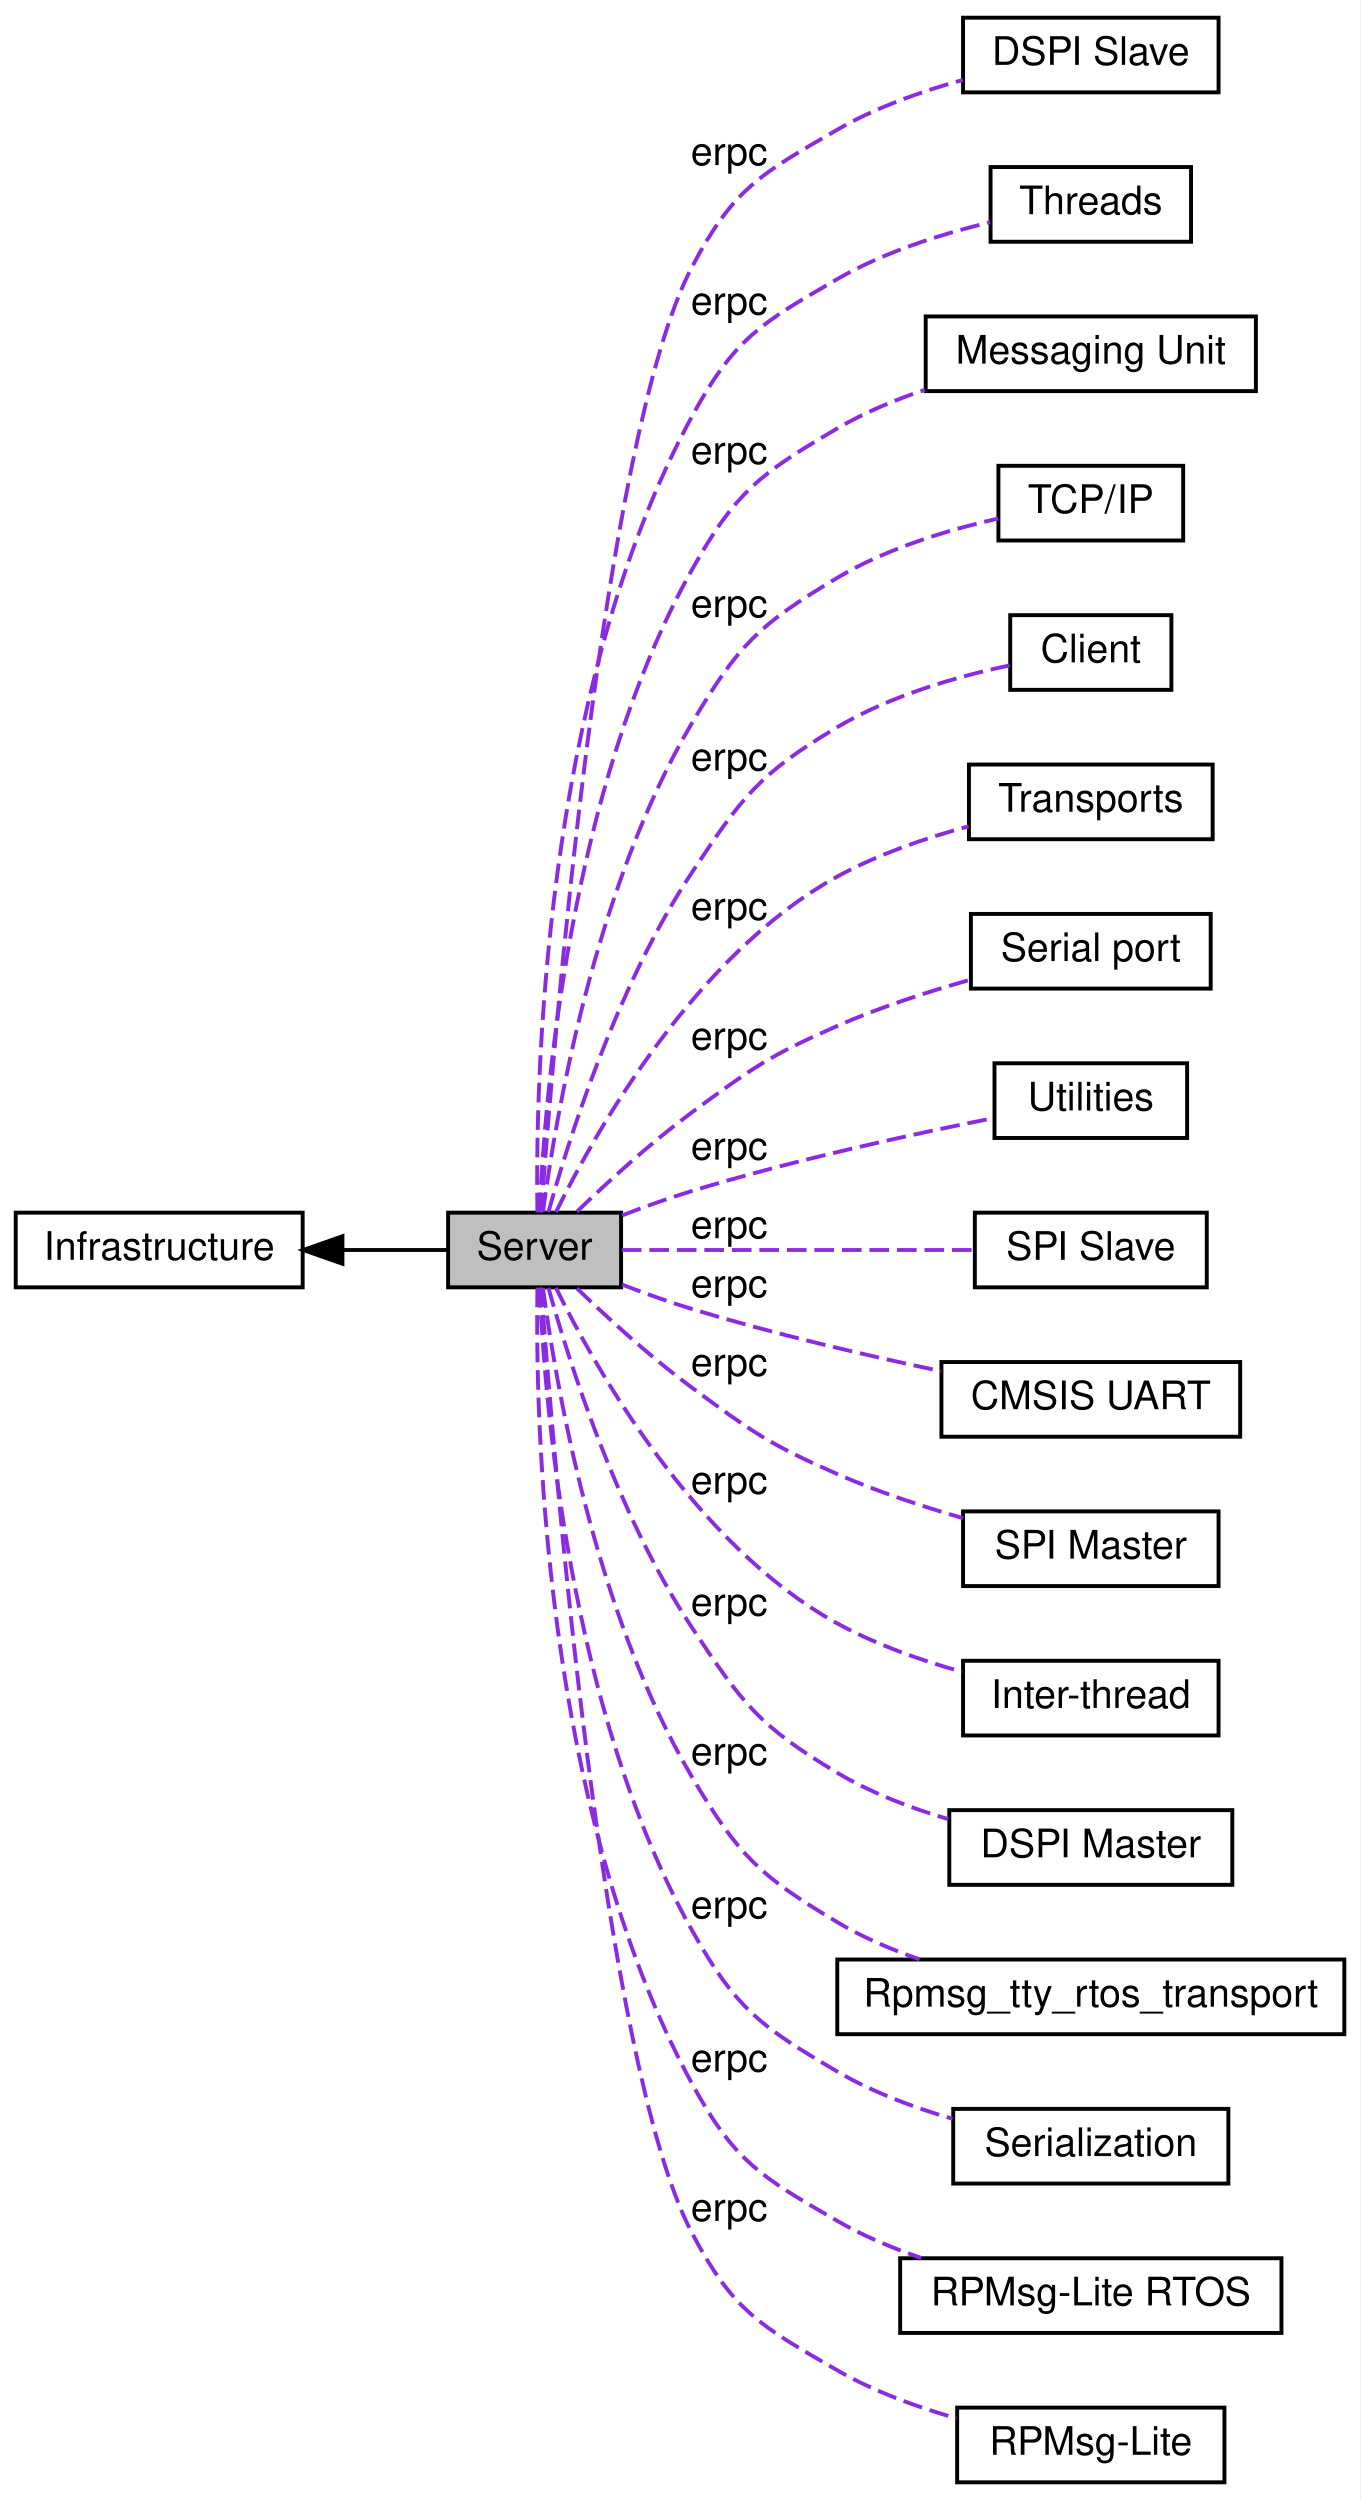
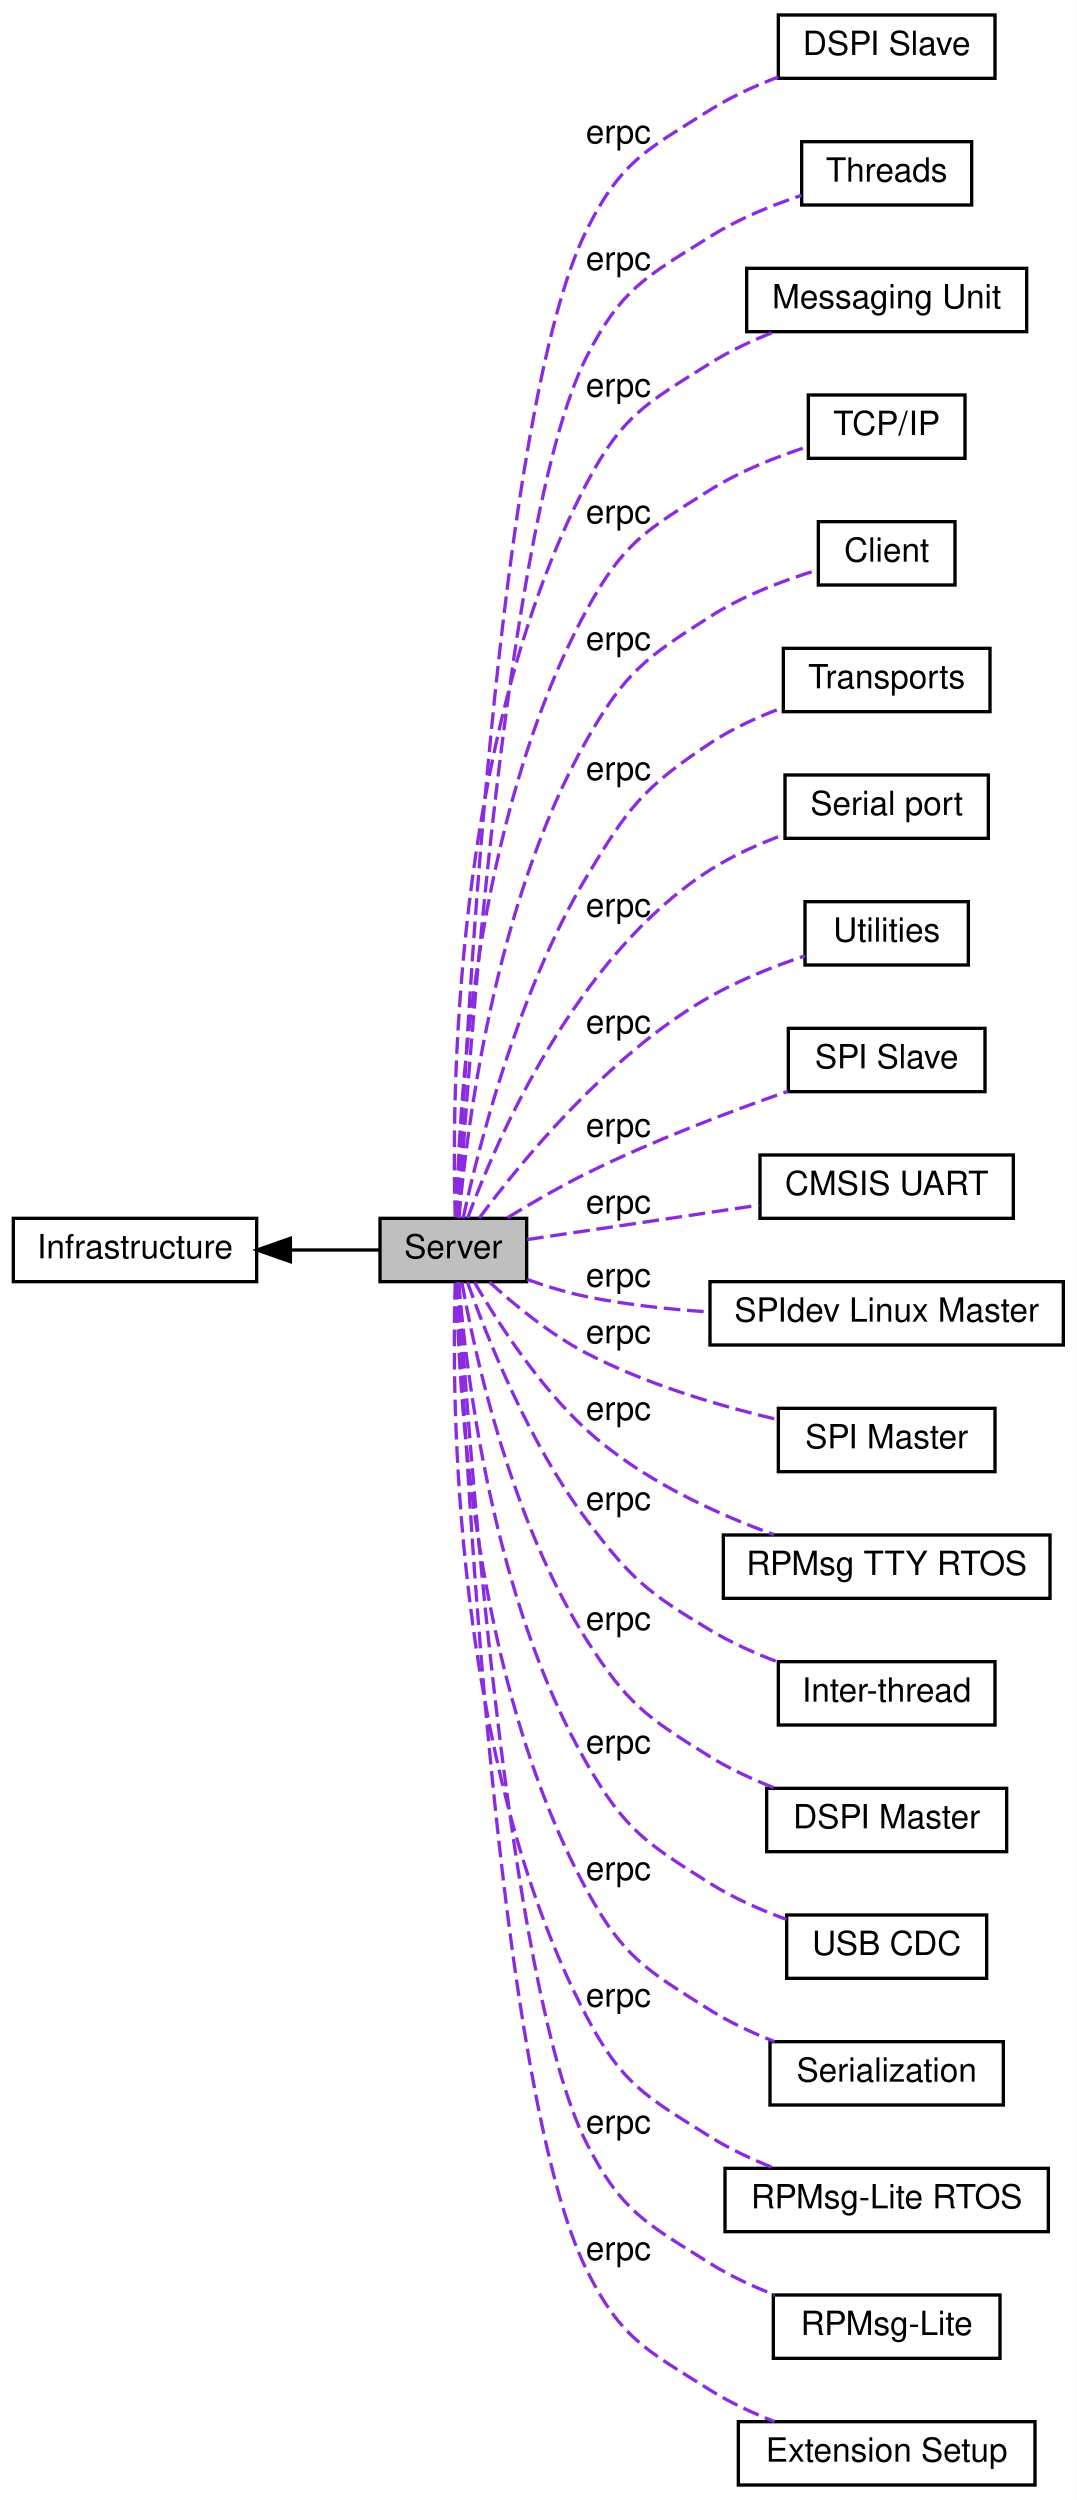
- <svg xmlns="http://www.w3.org/2000/svg" xmlns:xlink="http://www.w3.org/1999/xlink" width="346pt" height="636pt" viewBox="0.00 0.00 346.00 636.00">
-   <g id="graph0" class="graph" transform="scale(1 1) rotate(0) translate(4 632)">
-     <polygon fill="white" stroke="none" points="-4,4 -4,-632 342,-632 342,4 -4,4" />
+ <svg xmlns="http://www.w3.org/2000/svg" xmlns:xlink="http://www.w3.org/1999/xlink" width="323pt" height="750pt" viewBox="0.00 0.00 323.00 750.00">
+   <g id="graph0" class="graph" transform="scale(1 1) rotate(0) translate(4 746)">
+     <polygon fill="white" stroke="none" points="-4,4 -4,-746 319,-746 319,4 -4,4" />
    <g id="node1" class="node">
      <g id="a_node1">
        <a xlink:href="group__dspi__slave__transport.html" target="_top" xlink:title="Kinetis SDK DSPI slave driver transport. ">
-           <polygon fill="white" stroke="black" points="241,-608.5 241,-627.5 306,-627.5 306,-608.5 241,-608.5" />
-           <text text-anchor="middle" x="273.5" y="-615.5" font-family="Helvetica,sans-Serif" font-size="10.00">DSPI Slave</text>
+           <polygon fill="white" stroke="black" points="229.5,-722.5 229.5,-741.5 294.5,-741.5 294.5,-722.5 229.5,-722.5" />
+           <text text-anchor="middle" x="262" y="-729.5" font-family="Helvetica,sans-Serif" font-size="10.00">DSPI Slave</text>
        </a>
      </g>
    </g>
    <g id="node2" class="node">
      <g id="a_node2">
        <a xlink:href="group__port__threads.html" target="_top" xlink:title="Threading model. ">
-           <polygon fill="white" stroke="black" points="248,-570.5 248,-589.5 299,-589.5 299,-570.5 248,-570.5" />
-           <text text-anchor="middle" x="273.5" y="-577.5" font-family="Helvetica,sans-Serif" font-size="10.00">Threads</text>
+           <polygon fill="white" stroke="black" points="236.5,-684.5 236.5,-703.5 287.5,-703.5 287.5,-684.5 236.5,-684.5" />
+           <text text-anchor="middle" x="262" y="-691.5" font-family="Helvetica,sans-Serif" font-size="10.00">Threads</text>
        </a>
      </g>
    </g>
    <g id="node3" class="node">
      <g id="a_node3">
        <a xlink:href="group__mu__transport.html" target="_top" xlink:title="Messaging Unit transport. ">
-           <polygon fill="white" stroke="black" points="231.5,-532.5 231.5,-551.5 315.5,-551.5 315.5,-532.5 231.5,-532.5" />
-           <text text-anchor="middle" x="273.5" y="-539.5" font-family="Helvetica,sans-Serif" font-size="10.00">Messaging Unit</text>
+           <polygon fill="white" stroke="black" points="220,-646.5 220,-665.5 304,-665.5 304,-646.5 220,-646.5" />
+           <text text-anchor="middle" x="262" y="-653.5" font-family="Helvetica,sans-Serif" font-size="10.00">Messaging Unit</text>
        </a>
      </g>
    </g>
    <g id="node4" class="node">
      <g id="a_node4">
        <a xlink:href="group__tcp__transport.html" target="_top" xlink:title="Simple TCP/IP transport. ">
-           <polygon fill="white" stroke="black" points="250,-494.5 250,-513.5 297,-513.5 297,-494.5 250,-494.5" />
-           <text text-anchor="middle" x="273.5" y="-501.5" font-family="Helvetica,sans-Serif" font-size="10.00">TCP/IP</text>
+           <polygon fill="white" stroke="black" points="238.5,-608.5 238.5,-627.5 285.5,-627.5 285.5,-608.5 238.5,-608.5" />
+           <text text-anchor="middle" x="262" y="-615.5" font-family="Helvetica,sans-Serif" font-size="10.00">TCP/IP</text>
        </a>
      </g>
    </g>
    <g id="node5" class="node">
      <g id="a_node5">
        <a xlink:href="group__infra.html" target="_top" xlink:title="C++ core. ">
-           <polygon fill="white" stroke="black" points="0,-304.5 0,-323.5 73,-323.5 73,-304.5 0,-304.5" />
-           <text text-anchor="middle" x="36.5" y="-311.5" font-family="Helvetica,sans-Serif" font-size="10.00">Infrastructure</text>
-         </a>
-       </g>
-     </g>
-     <g id="node13" class="node">
-       <polygon fill="#bfbfbf" stroke="black" points="110,-304.5 110,-323.5 154,-323.5 154,-304.5 110,-304.5" />
-       <text text-anchor="middle" x="132" y="-311.5" font-family="Helvetica,sans-Serif" font-size="10.00">Server</text>
+           <polygon fill="white" stroke="black" points="0,-361.5 0,-380.5 73,-380.5 73,-361.5 0,-361.5" />
+           <text text-anchor="middle" x="36.5" y="-368.5" font-family="Helvetica,sans-Serif" font-size="10.00">Infrastructure</text>
+         </a>
+       </g>
+     </g>
+     <g id="node15" class="node">
+       <polygon fill="#bfbfbf" stroke="black" points="110,-361.5 110,-380.5 154,-380.5 154,-361.5 110,-361.5" />
+       <text text-anchor="middle" x="132" y="-368.5" font-family="Helvetica,sans-Serif" font-size="10.00">Server</text>
    </g>
    <g id="edge1" class="edge">
-       <path fill="none" stroke="black" d="M83.149,-314C92.482,-314 101.873,-314 109.835,-314" />
-       <polygon fill="black" stroke="black" points="83.115,-310.5 73.115,-314 83.115,-317.5 83.115,-310.5" />
+       <path fill="none" stroke="black" d="M83.149,-371C92.482,-371 101.873,-371 109.835,-371" />
+       <polygon fill="black" stroke="black" points="83.115,-367.5 73.115,-371 83.115,-374.5 83.115,-367.5" />
    </g>
    <g id="node6" class="node">
      <g id="a_node6">
        <a xlink:href="group__infra__client.html" target="_top" xlink:title="Client classes. ">
-           <polygon fill="white" stroke="black" points="253,-456.5 253,-475.5 294,-475.5 294,-456.5 253,-456.5" />
-           <text text-anchor="middle" x="273.5" y="-463.5" font-family="Helvetica,sans-Serif" font-size="10.00">Client</text>
+           <polygon fill="white" stroke="black" points="241.5,-570.5 241.5,-589.5 282.5,-589.5 282.5,-570.5 241.5,-570.5" />
+           <text text-anchor="middle" x="262" y="-577.5" font-family="Helvetica,sans-Serif" font-size="10.00">Client</text>
        </a>
      </g>
    </g>
    <g id="node7" class="node">
      <g id="a_node7">
        <a xlink:href="group__infra__transport.html" target="_top" xlink:title="Superclasses for building transports. ">
-           <polygon fill="white" stroke="black" points="242.5,-418.5 242.5,-437.5 304.5,-437.5 304.5,-418.5 242.5,-418.5" />
-           <text text-anchor="middle" x="273.5" y="-425.5" font-family="Helvetica,sans-Serif" font-size="10.00">Transports</text>
+           <polygon fill="white" stroke="black" points="231,-532.5 231,-551.5 293,-551.5 293,-532.5 231,-532.5" />
+           <text text-anchor="middle" x="262" y="-539.5" font-family="Helvetica,sans-Serif" font-size="10.00">Transports</text>
        </a>
      </g>
    </g>
    <g id="node8" class="node">
      <g id="a_node8">
        <a xlink:href="group__serial__transport.html" target="_top" xlink:title="POSIX and Win32 serial port transport. ">
-           <polygon fill="white" stroke="black" points="243,-380.5 243,-399.5 304,-399.5 304,-380.5 243,-380.5" />
-           <text text-anchor="middle" x="273.5" y="-387.5" font-family="Helvetica,sans-Serif" font-size="10.00">Serial port</text>
+           <polygon fill="white" stroke="black" points="231.5,-494.5 231.5,-513.5 292.5,-513.5 292.5,-494.5 231.5,-494.5" />
+           <text text-anchor="middle" x="262" y="-501.5" font-family="Helvetica,sans-Serif" font-size="10.00">Serial port</text>
        </a>
      </g>
    </g>
    <g id="node9" class="node">
      <g id="a_node9">
        <a xlink:href="group__infra__utility.html" target="_top" xlink:title="Utility code used by the infrastructure. ">
-           <polygon fill="white" stroke="black" points="249,-342.5 249,-361.5 298,-361.5 298,-342.5 249,-342.5" />
-           <text text-anchor="middle" x="273.5" y="-349.5" font-family="Helvetica,sans-Serif" font-size="10.00">Utilities</text>
+           <polygon fill="white" stroke="black" points="237.5,-456.5 237.5,-475.5 286.5,-475.5 286.5,-456.5 237.5,-456.5" />
+           <text text-anchor="middle" x="262" y="-463.5" font-family="Helvetica,sans-Serif" font-size="10.00">Utilities</text>
        </a>
      </g>
    </g>
    <g id="node10" class="node">
      <g id="a_node10">
        <a xlink:href="group__spi__slave__transport.html" target="_top" xlink:title="Kinetis SDK SPI slave driver transport. ">
-           <polygon fill="white" stroke="black" points="244,-304.5 244,-323.5 303,-323.5 303,-304.5 244,-304.5" />
-           <text text-anchor="middle" x="273.5" y="-311.5" font-family="Helvetica,sans-Serif" font-size="10.00">SPI Slave</text>
+           <polygon fill="white" stroke="black" points="232.5,-418.5 232.5,-437.5 291.5,-437.5 291.5,-418.5 232.5,-418.5" />
+           <text text-anchor="middle" x="262" y="-425.5" font-family="Helvetica,sans-Serif" font-size="10.00">SPI Slave</text>
        </a>
      </g>
    </g>
    <g id="node11" class="node">
      <g id="a_node11">
        <a xlink:href="group__uart__transport.html" target="_top" xlink:title="CMSIS UART driver transport. ">
-           <polygon fill="white" stroke="black" points="235.5,-266.5 235.5,-285.5 311.5,-285.5 311.5,-266.5 235.5,-266.5" />
-           <text text-anchor="middle" x="273.5" y="-273.5" font-family="Helvetica,sans-Serif" font-size="10.00">CMSIS UART</text>
+           <polygon fill="white" stroke="black" points="224,-380.5 224,-399.5 300,-399.5 300,-380.5 224,-380.5" />
+           <text text-anchor="middle" x="262" y="-387.5" font-family="Helvetica,sans-Serif" font-size="10.00">CMSIS UART</text>
        </a>
      </g>
    </g>
    <g id="node12" class="node">
      <g id="a_node12">
+         <a xlink:href="group__spidev__master__transport.html" target="_top" xlink:title="SPIdev Linux transport. ">
+           <polygon fill="white" stroke="black" points="209,-342.5 209,-361.5 315,-361.5 315,-342.5 209,-342.5" />
+           <text text-anchor="middle" x="262" y="-349.5" font-family="Helvetica,sans-Serif" font-size="10.00">SPIdev Linux Master</text>
+         </a>
+       </g>
+     </g>
+     <g id="node13" class="node">
+       <g id="a_node13">
        <a xlink:href="group__spi__master__transport.html" target="_top" xlink:title="Kinetis SDK SPI master driver transport. ">
-           <polygon fill="white" stroke="black" points="241,-228.5 241,-247.5 306,-247.5 306,-228.5 241,-228.5" />
-           <text text-anchor="middle" x="273.5" y="-235.5" font-family="Helvetica,sans-Serif" font-size="10.00">SPI Master</text>
-         </a>
-       </g>
-     </g>
-     <g id="edge8" class="edge">
-       <path fill="none" stroke="blueviolet" stroke-dasharray="5,2" d="M133.661,-323.5C136.588,-363.827 149.262,-520.743 172,-564 182.532,-584.037 189.403,-587.671 209,-599 218.763,-604.644 230.357,-608.751 240.949,-611.671" />
-       <text text-anchor="middle" x="181.5" y="-590" font-family="Helvetica,sans-Serif" font-size="10.00">erpc</text>
-     </g>
-     <g id="edge6" class="edge">
-       <path fill="none" stroke="blueviolet" stroke-dasharray="5,2" d="M132.718,-323.564C132.205,-354.764 133.777,-455.624 172,-526 182.804,-545.892 189.403,-549.671 209,-561 220.955,-567.911 235.654,-572.518 247.899,-575.462" />
-       <text text-anchor="middle" x="181.5" y="-552" font-family="Helvetica,sans-Serif" font-size="10.00">erpc</text>
-     </g>
-     <g id="edge10" class="edge">
-       <path fill="none" stroke="blueviolet" stroke-dasharray="5,2" d="M133.282,-323.675C134.463,-351.076 140.564,-430.854 172,-487 183.209,-507.019 189.218,-511.377 209,-523 215.846,-527.022 223.614,-530.257 231.311,-532.835" />
-       <text text-anchor="middle" x="181.5" y="-514" font-family="Helvetica,sans-Serif" font-size="10.00">erpc</text>
-     </g>
-     <g id="edge17" class="edge">
-       <path fill="none" stroke="blueviolet" stroke-dasharray="5,2" d="M134.147,-323.749C137.203,-346.799 147.076,-405.879 172,-448 183.843,-468.015 189.03,-473.082 209,-485 221.549,-492.489 237.275,-497.224 249.937,-500.094" />
-       <text text-anchor="middle" x="181.5" y="-475" font-family="Helvetica,sans-Serif" font-size="10.00">erpc</text>
-     </g>
-     <g id="edge2" class="edge">
-       <path fill="none" stroke="blueviolet" stroke-dasharray="5,2" d="M135.514,-323.603C140.517,-341.608 152.909,-381.216 172,-410 184.854,-429.381 189.03,-435.082 209,-447 222.537,-455.079 239.771,-459.953 252.869,-462.738" />
-       <text text-anchor="middle" x="181.5" y="-436" font-family="Helvetica,sans-Serif" font-size="10.00">erpc</text>
-     </g>
-     <g id="edge4" class="edge">
-       <path fill="none" stroke="blueviolet" stroke-dasharray="5,2" d="M137.437,-323.622C147.181,-343.516 172.522,-388.982 209,-409 219.29,-414.647 231.461,-418.81 242.38,-421.776" />
-       <text text-anchor="middle" x="181.5" y="-398" font-family="Helvetica,sans-Serif" font-size="10.00">erpc</text>
-     </g>
-     <g id="edge14" class="edge">
-       <path fill="none" stroke="blueviolet" stroke-dasharray="5,2" d="M142.802,-323.78C150.424,-331.136 161.445,-341.24 172,-349 187.415,-360.332 191.481,-363.311 209,-371 219.748,-375.717 232.012,-379.692 242.877,-382.766" />
-       <text text-anchor="middle" x="181.5" y="-365" font-family="Helvetica,sans-Serif" font-size="10.00">erpc</text>
-     </g>
-     <g id="edge5" class="edge">
-       <path fill="none" stroke="blueviolet" stroke-dasharray="5,2" d="M154.265,-322.807C159.969,-324.996 166.171,-327.222 172,-329 197.851,-336.886 228.172,-343.471 248.695,-347.546" />
-       <text text-anchor="middle" x="181.5" y="-337" font-family="Helvetica,sans-Serif" font-size="10.00">erpc</text>
-     </g>
-     <g id="edge16" class="edge">
-       <path fill="none" stroke="blueviolet" stroke-dasharray="5,2" d="M154.187,-314C178.12,-314 217.197,-314 243.841,-314" />
-       <text text-anchor="middle" x="181.5" y="-317" font-family="Helvetica,sans-Serif" font-size="10.00">erpc</text>
-     </g>
-     <g id="edge18" class="edge">
-       <path fill="none" stroke="blueviolet" stroke-dasharray="5,2" d="M154.265,-305.193C159.969,-303.004 166.171,-300.778 172,-299 192.715,-292.681 216.3,-287.197 235.414,-283.171" />
-       <text text-anchor="middle" x="181.5" y="-302" font-family="Helvetica,sans-Serif" font-size="10.00">erpc</text>
-     </g>
-     <g id="edge15" class="edge">
-       <path fill="none" stroke="blueviolet" stroke-dasharray="5,2" d="M142.802,-304.22C150.424,-296.864 161.445,-286.76 172,-279 187.415,-267.668 191.481,-264.689 209,-257 219.116,-252.56 230.574,-248.778 240.946,-245.786" />
-       <text text-anchor="middle" x="181.5" y="-282" font-family="Helvetica,sans-Serif" font-size="10.00">erpc</text>
+           <polygon fill="white" stroke="black" points="229.5,-304.5 229.5,-323.5 294.5,-323.5 294.5,-304.5 229.5,-304.5" />
+           <text text-anchor="middle" x="262" y="-311.5" font-family="Helvetica,sans-Serif" font-size="10.00">SPI Master</text>
+         </a>
+       </g>
    </g>
    <g id="node14" class="node">
      <g id="a_node14">
-         <a xlink:href="group__itbp__transport.html" target="_top" xlink:title="Simple inter-thread communications transport. ">
-           <polygon fill="white" stroke="black" points="241,-190.5 241,-209.5 306,-209.5 306,-190.5 241,-190.5" />
-           <text text-anchor="middle" x="273.5" y="-197.5" font-family="Helvetica,sans-Serif" font-size="10.00">Inter-thread</text>
+         <a xlink:href="group__rpmsg__tty__rtos__transport.html" target="_top" xlink:title="RPMsg TTY RTOS transport. ">
+           <polygon fill="white" stroke="black" points="213,-266.5 213,-285.5 311,-285.5 311,-266.5 213,-266.5" />
+           <text text-anchor="middle" x="262" y="-273.5" font-family="Helvetica,sans-Serif" font-size="10.00">RPMsg TTY RTOS</text>
        </a>
      </g>
    </g>
    <g id="edge9" class="edge">
-       <path fill="none" stroke="blueviolet" stroke-dasharray="5,2" d="M137.437,-304.378C147.181,-284.484 172.522,-239.018 209,-219 218.785,-213.63 230.272,-209.602 240.766,-206.669" />
-       <text text-anchor="middle" x="181.5" y="-252" font-family="Helvetica,sans-Serif" font-size="10.00">erpc</text>
-     </g>
-     <g id="node15" class="node">
-       <g id="a_node15">
-         <a xlink:href="group__dspi__master__transport.html" target="_top" xlink:title="Kinetis SDK DSPI master driver transport. ">
-           <polygon fill="white" stroke="black" points="237.5,-152.5 237.5,-171.5 309.5,-171.5 309.5,-152.5 237.5,-152.5" />
-           <text text-anchor="middle" x="273.5" y="-159.5" font-family="Helvetica,sans-Serif" font-size="10.00">DSPI Master</text>
-         </a>
-       </g>
+       <path fill="none" stroke="blueviolet" stroke-dasharray="5,2" d="M133.381,-380.695C135.314,-426.697 145.035,-622.973 172,-677 182.246,-697.529 189.573,-700.793 209,-713 215.266,-716.938 222.468,-720.225 229.474,-722.898" />
+       <text text-anchor="middle" x="181.5" y="-703" font-family="Helvetica,sans-Serif" font-size="10.00">erpc</text>
    </g>
    <g id="edge7" class="edge">
-       <path fill="none" stroke="blueviolet" stroke-dasharray="5,2" d="M135.514,-304.397C140.517,-286.392 152.909,-246.784 172,-218 184.854,-198.619 189.03,-192.918 209,-181 217.597,-175.869 227.684,-172.032 237.256,-169.201" />
-       <text text-anchor="middle" x="181.5" y="-221" font-family="Helvetica,sans-Serif" font-size="10.00">erpc</text>
+       <path fill="none" stroke="blueviolet" stroke-dasharray="5,2" d="M133.571,-380.598C136.21,-422.844 148.12,-592.198 172,-639 182.428,-659.437 189.573,-662.793 209,-675 217.382,-680.267 227.437,-684.372 236.462,-687.396" />
+       <text text-anchor="middle" x="181.5" y="-665" font-family="Helvetica,sans-Serif" font-size="10.00">erpc</text>
+     </g>
+     <g id="edge11" class="edge">
+       <path fill="none" stroke="blueviolet" stroke-dasharray="5,2" d="M132.565,-380.876C131.525,-414.078 131.518,-523.906 172,-601 182.667,-621.314 189.573,-624.793 209,-637 214.941,-640.733 221.722,-643.882 228.381,-646.477" />
+       <text text-anchor="middle" x="181.5" y="-627" font-family="Helvetica,sans-Serif" font-size="10.00">erpc</text>
+     </g>
+     <g id="edge19" class="edge">
+       <path fill="none" stroke="blueviolet" stroke-dasharray="5,2" d="M133.003,-380.873C133.415,-410.422 137.608,-500.008 172,-563 182.995,-583.138 189.573,-586.793 209,-599 217.952,-604.625 228.812,-608.924 238.287,-611.998" />
+       <text text-anchor="middle" x="181.5" y="-589" font-family="Helvetica,sans-Serif" font-size="10.00">erpc</text>
+     </g>
+     <g id="edge2" class="edge">
+       <path fill="none" stroke="blueviolet" stroke-dasharray="5,2" d="M133.685,-380.613C135.834,-405.759 144.065,-474.925 172,-524 183.505,-544.211 189.394,-548.492 209,-561 218.886,-567.307 231.159,-571.917 241.299,-575.016" />
+       <text text-anchor="middle" x="181.5" y="-551" font-family="Helvetica,sans-Serif" font-size="10.00">erpc</text>
+     </g>
+     <g id="edge4" class="edge">
+       <path fill="none" stroke="blueviolet" stroke-dasharray="5,2" d="M134.932,-380.564C139.28,-400.647 151.119,-448.226 172,-483 184.467,-503.762 188.841,-509.58 209,-523 215.641,-527.421 223.441,-530.972 230.952,-533.753" />
+       <text text-anchor="middle" x="181.5" y="-512" font-family="Helvetica,sans-Serif" font-size="10.00">erpc</text>
+     </g>
+     <g id="edge15" class="edge">
+       <path fill="none" stroke="blueviolet" stroke-dasharray="5,2" d="M136.311,-380.628C144.592,-403.119 168.492,-459.158 209,-485 215.807,-489.342 223.745,-492.881 231.34,-495.675" />
+       <text text-anchor="middle" x="181.5" y="-471" font-family="Helvetica,sans-Serif" font-size="10.00">erpc</text>
+     </g>
+     <g id="edge5" class="edge">
+       <path fill="none" stroke="blueviolet" stroke-dasharray="5,2" d="M139.779,-380.576C151.801,-396.821 178.484,-429.697 209,-447 217.863,-452.025 228.301,-456.146 237.491,-459.251" />
+       <text text-anchor="middle" x="181.5" y="-436" font-family="Helvetica,sans-Serif" font-size="10.00">erpc</text>
+     </g>
+     <g id="edge17" class="edge">
+       <path fill="none" stroke="blueviolet" stroke-dasharray="5,2" d="M148.271,-380.715C155.354,-385.035 163.966,-390.03 172,-394 191.574,-403.673 214.624,-412.411 232.362,-418.605" />
+       <text text-anchor="middle" x="181.5" y="-405" font-family="Helvetica,sans-Serif" font-size="10.00">erpc</text>
+     </g>
+     <g id="edge20" class="edge">
+       <path fill="none" stroke="blueviolet" stroke-dasharray="5,2" d="M154.137,-374.137C173.024,-376.941 201.13,-381.113 223.778,-384.475" />
+       <text text-anchor="middle" x="181.5" y="-382" font-family="Helvetica,sans-Serif" font-size="10.00">erpc</text>
+     </g>
+     <g id="edge18" class="edge">
+       <path fill="none" stroke="blueviolet" stroke-dasharray="5,2" d="M154.139,-362.162C159.843,-360.124 166.078,-358.203 172,-357 183.83,-354.597 196.713,-353.195 208.909,-352.406" />
+       <text text-anchor="middle" x="181.5" y="-360" font-family="Helvetica,sans-Serif" font-size="10.00">erpc</text>
+     </g>
+     <g id="edge16" class="edge">
+       <path fill="none" stroke="blueviolet" stroke-dasharray="5,2" d="M142.826,-361.393C150.288,-354.569 161.094,-345.649 172,-340 190.01,-330.671 211.851,-324.227 229.39,-320.088" />
+       <text text-anchor="middle" x="181.5" y="-343" font-family="Helvetica,sans-Serif" font-size="10.00">erpc</text>
+     </g>
+     <g id="edge14" class="edge">
+       <path fill="none" stroke="blueviolet" stroke-dasharray="5,2" d="M138.336,-361.304C145.055,-349.728 157.494,-330.269 172,-317 187.942,-302.418 209.97,-292.213 228.123,-285.632" />
+       <text text-anchor="middle" x="181.5" y="-320" font-family="Helvetica,sans-Serif" font-size="10.00">erpc</text>
    </g>
    <g id="node16" class="node">
      <g id="a_node16">
-         <a xlink:href="group__rpmsg__tty__rtos__transport.html" target="_top" xlink:title="Rpmsg_tty_rtos_transport">
-           <polygon fill="white" stroke="black" points="209,-114.5 209,-133.5 338,-133.5 338,-114.5 209,-114.5" />
-           <text text-anchor="middle" x="273.5" y="-121.5" font-family="Helvetica,sans-Serif" font-size="10.00">Rpmsg_tty_rtos_transport</text>
-         </a>
-       </g>
-     </g>
-     <g id="edge13" class="edge">
-       <path fill="none" stroke="blueviolet" stroke-dasharray="5,2" d="M134.147,-304.251C137.203,-281.201 147.076,-222.121 172,-180 183.843,-159.985 189.03,-154.918 209,-143 215.423,-139.167 222.678,-136.055 229.928,-133.546" />
-       <text text-anchor="middle" x="181.5" y="-183" font-family="Helvetica,sans-Serif" font-size="10.00">erpc</text>
+         <a xlink:href="group__itbp__transport.html" target="_top" xlink:title="Simple inter-thread communications transport. ">
+           <polygon fill="white" stroke="black" points="229.5,-228.5 229.5,-247.5 294.5,-247.5 294.5,-228.5 229.5,-228.5" />
+           <text text-anchor="middle" x="262" y="-235.5" font-family="Helvetica,sans-Serif" font-size="10.00">Inter-thread</text>
+         </a>
+       </g>
+     </g>
+     <g id="edge10" class="edge">
+       <path fill="none" stroke="blueviolet" stroke-dasharray="5,2" d="M136.235,-361.344C141.86,-345.44 154.533,-313.188 172,-290 185.258,-272.4 190.093,-268.316 209,-257 215.268,-253.249 222.397,-250.05 229.324,-247.407" />
+       <text text-anchor="middle" x="181.5" y="-293" font-family="Helvetica,sans-Serif" font-size="10.00">erpc</text>
    </g>
    <g id="node17" class="node">
      <g id="a_node17">
-         <a xlink:href="group__infra__codec.html" target="_top" xlink:title="Classes used for message serialization. ">
-           <polygon fill="white" stroke="black" points="238.5,-76.5 238.5,-95.5 308.5,-95.5 308.5,-76.5 238.5,-76.5" />
-           <text text-anchor="middle" x="273.5" y="-83.5" font-family="Helvetica,sans-Serif" font-size="10.00">Serialization</text>
-         </a>
-       </g>
-     </g>
-     <g id="edge3" class="edge">
-       <path fill="none" stroke="blueviolet" stroke-dasharray="5,2" d="M133.282,-304.325C134.463,-276.924 140.564,-197.146 172,-141 183.209,-120.981 189.218,-116.623 209,-105 217.929,-99.754 228.429,-95.848 238.29,-92.988" />
-       <text text-anchor="middle" x="181.5" y="-144" font-family="Helvetica,sans-Serif" font-size="10.00">erpc</text>
+         <a xlink:href="group__dspi__master__transport.html" target="_top" xlink:title="Kinetis SDK DSPI master driver transport. ">
+           <polygon fill="white" stroke="black" points="226,-190.5 226,-209.5 298,-209.5 298,-190.5 226,-190.5" />
+           <text text-anchor="middle" x="262" y="-197.5" font-family="Helvetica,sans-Serif" font-size="10.00">DSPI Master</text>
+         </a>
+       </g>
+     </g>
+     <g id="edge8" class="edge">
+       <path fill="none" stroke="blueviolet" stroke-dasharray="5,2" d="M134.59,-361.209C138.345,-340.189 149.213,-289.75 172,-254 184.167,-234.912 189.749,-230.908 209,-219 214.967,-215.309 221.759,-212.178 228.421,-209.588" />
+       <text text-anchor="middle" x="181.5" y="-257" font-family="Helvetica,sans-Serif" font-size="10.00">erpc</text>
    </g>
    <g id="node18" class="node">
      <g id="a_node18">
-         <a xlink:href="group__rpmsg__lite__rtos__transport.html" target="_top" xlink:title="RPMsg-Lite zero copy transport using RTOS API. ">
-           <polygon fill="white" stroke="black" points="225,-38.5 225,-57.5 322,-57.5 322,-38.5 225,-38.5" />
-           <text text-anchor="middle" x="273.5" y="-45.5" font-family="Helvetica,sans-Serif" font-size="10.00">RPMsg-Lite RTOS</text>
-         </a>
-       </g>
-     </g>
-     <g id="edge11" class="edge">
-       <path fill="none" stroke="blueviolet" stroke-dasharray="5,2" d="M132.718,-304.436C132.205,-273.236 133.777,-172.376 172,-102 182.804,-82.108 189.403,-78.329 209,-67 215.575,-63.199 222.981,-60.095 230.351,-57.581" />
-       <text text-anchor="middle" x="181.5" y="-105" font-family="Helvetica,sans-Serif" font-size="10.00">erpc</text>
+         <a xlink:href="group___u_s_b___c_d_c__transport.html" target="_top" xlink:title="USB CDC transport. ">
+           <polygon fill="white" stroke="black" points="232,-152.5 232,-171.5 292,-171.5 292,-152.5 232,-152.5" />
+           <text text-anchor="middle" x="262" y="-159.5" font-family="Helvetica,sans-Serif" font-size="10.00">USB CDC</text>
+         </a>
+       </g>
+     </g>
+     <g id="edge21" class="edge">
+       <path fill="none" stroke="blueviolet" stroke-dasharray="5,2" d="M133.631,-361.302C135.651,-335.939 143.594,-266.204 172,-217 183.471,-197.13 189.573,-193.207 209,-181 215.999,-176.602 224.164,-173.015 231.922,-170.19" />
+       <text text-anchor="middle" x="181.5" y="-220" font-family="Helvetica,sans-Serif" font-size="10.00">erpc</text>
    </g>
    <g id="node19" class="node">
      <g id="a_node19">
+         <a xlink:href="group__infra__codec.html" target="_top" xlink:title="Classes used for message serialization. ">
+           <polygon fill="white" stroke="black" points="227,-114.5 227,-133.5 297,-133.5 297,-114.5 227,-114.5" />
+           <text text-anchor="middle" x="262" y="-121.5" font-family="Helvetica,sans-Serif" font-size="10.00">Serialization</text>
+         </a>
+       </g>
+     </g>
+     <g id="edge3" class="edge">
+       <path fill="none" stroke="blueviolet" stroke-dasharray="5,2" d="M133.003,-361.127C133.415,-331.578 137.608,-241.992 172,-179 182.995,-158.862 189.573,-155.207 209,-143 214.941,-139.267 221.722,-136.118 228.381,-133.523" />
+       <text text-anchor="middle" x="181.5" y="-182" font-family="Helvetica,sans-Serif" font-size="10.00">erpc</text>
+     </g>
+     <g id="node20" class="node">
+       <g id="a_node20">
+         <a xlink:href="group__rpmsg__lite__rtos__transport.html" target="_top" xlink:title="RPMsg-Lite zero copy transport using RTOS API. ">
+           <polygon fill="white" stroke="black" points="213.5,-76.5 213.5,-95.5 310.5,-95.5 310.5,-76.5 213.5,-76.5" />
+           <text text-anchor="middle" x="262" y="-83.5" font-family="Helvetica,sans-Serif" font-size="10.00">RPMsg-Lite RTOS</text>
+         </a>
+       </g>
+     </g>
+     <g id="edge12" class="edge">
+       <path fill="none" stroke="blueviolet" stroke-dasharray="5,2" d="M132.565,-361.124C131.525,-327.922 131.518,-218.094 172,-141 182.667,-120.686 189.573,-117.207 209,-105 214.941,-101.267 221.722,-98.118 228.381,-95.523" />
+       <text text-anchor="middle" x="181.5" y="-144" font-family="Helvetica,sans-Serif" font-size="10.00">erpc</text>
+     </g>
+     <g id="node21" class="node">
+       <g id="a_node21">
        <a xlink:href="group__rpmsg__lite__transport.html" target="_top" xlink:title="RPMsg-Lite zero copy transport. ">
-           <polygon fill="white" stroke="black" points="239.5,-0.5 239.5,-19.5 307.5,-19.5 307.5,-0.5 239.5,-0.5" />
-           <text text-anchor="middle" x="273.5" y="-7.5" font-family="Helvetica,sans-Serif" font-size="10.00">RPMsg-Lite</text>
-         </a>
-       </g>
-     </g>
-     <g id="edge12" class="edge">
-       <path fill="none" stroke="blueviolet" stroke-dasharray="5,2" d="M133.661,-304.5C136.588,-264.173 149.262,-107.257 172,-64 182.532,-43.963 189.403,-40.33 209,-29 218.265,-23.644 229.178,-19.672 239.32,-16.785" />
-       <text text-anchor="middle" x="181.5" y="-67" font-family="Helvetica,sans-Serif" font-size="10.00">erpc</text>
+           <polygon fill="white" stroke="black" points="228,-38.5 228,-57.5 296,-57.5 296,-38.5 228,-38.5" />
+           <text text-anchor="middle" x="262" y="-45.5" font-family="Helvetica,sans-Serif" font-size="10.00">RPMsg-Lite</text>
+         </a>
+       </g>
+     </g>
+     <g id="edge13" class="edge">
+       <path fill="none" stroke="blueviolet" stroke-dasharray="5,2" d="M133.571,-361.402C136.21,-319.156 148.12,-149.802 172,-103 182.428,-82.563 189.573,-79.207 209,-67 214.941,-63.267 221.722,-60.118 228.381,-57.523" />
+       <text text-anchor="middle" x="181.5" y="-106" font-family="Helvetica,sans-Serif" font-size="10.00">erpc</text>
+     </g>
+     <g id="node22" class="node">
+       <g id="a_node22">
+         <a xlink:href="group__port__setup__extensions.html" target="_top" xlink:title="Extension setup functions. ">
+           <polygon fill="white" stroke="black" points="217.5,-0.5 217.5,-19.5 306.5,-19.5 306.5,-0.5 217.5,-0.5" />
+           <text text-anchor="middle" x="262" y="-7.5" font-family="Helvetica,sans-Serif" font-size="10.00">Extension Setup</text>
+         </a>
+       </g>
+     </g>
+     <g id="edge6" class="edge">
+       <path fill="none" stroke="blueviolet" stroke-dasharray="5,2" d="M133.381,-361.305C135.314,-315.303 145.035,-119.027 172,-65 182.246,-44.471 189.573,-41.207 209,-29 214.941,-25.267 221.722,-22.118 228.381,-19.523" />
+       <text text-anchor="middle" x="181.5" y="-68" font-family="Helvetica,sans-Serif" font-size="10.00">erpc</text>
    </g>
  </g>
</svg>
